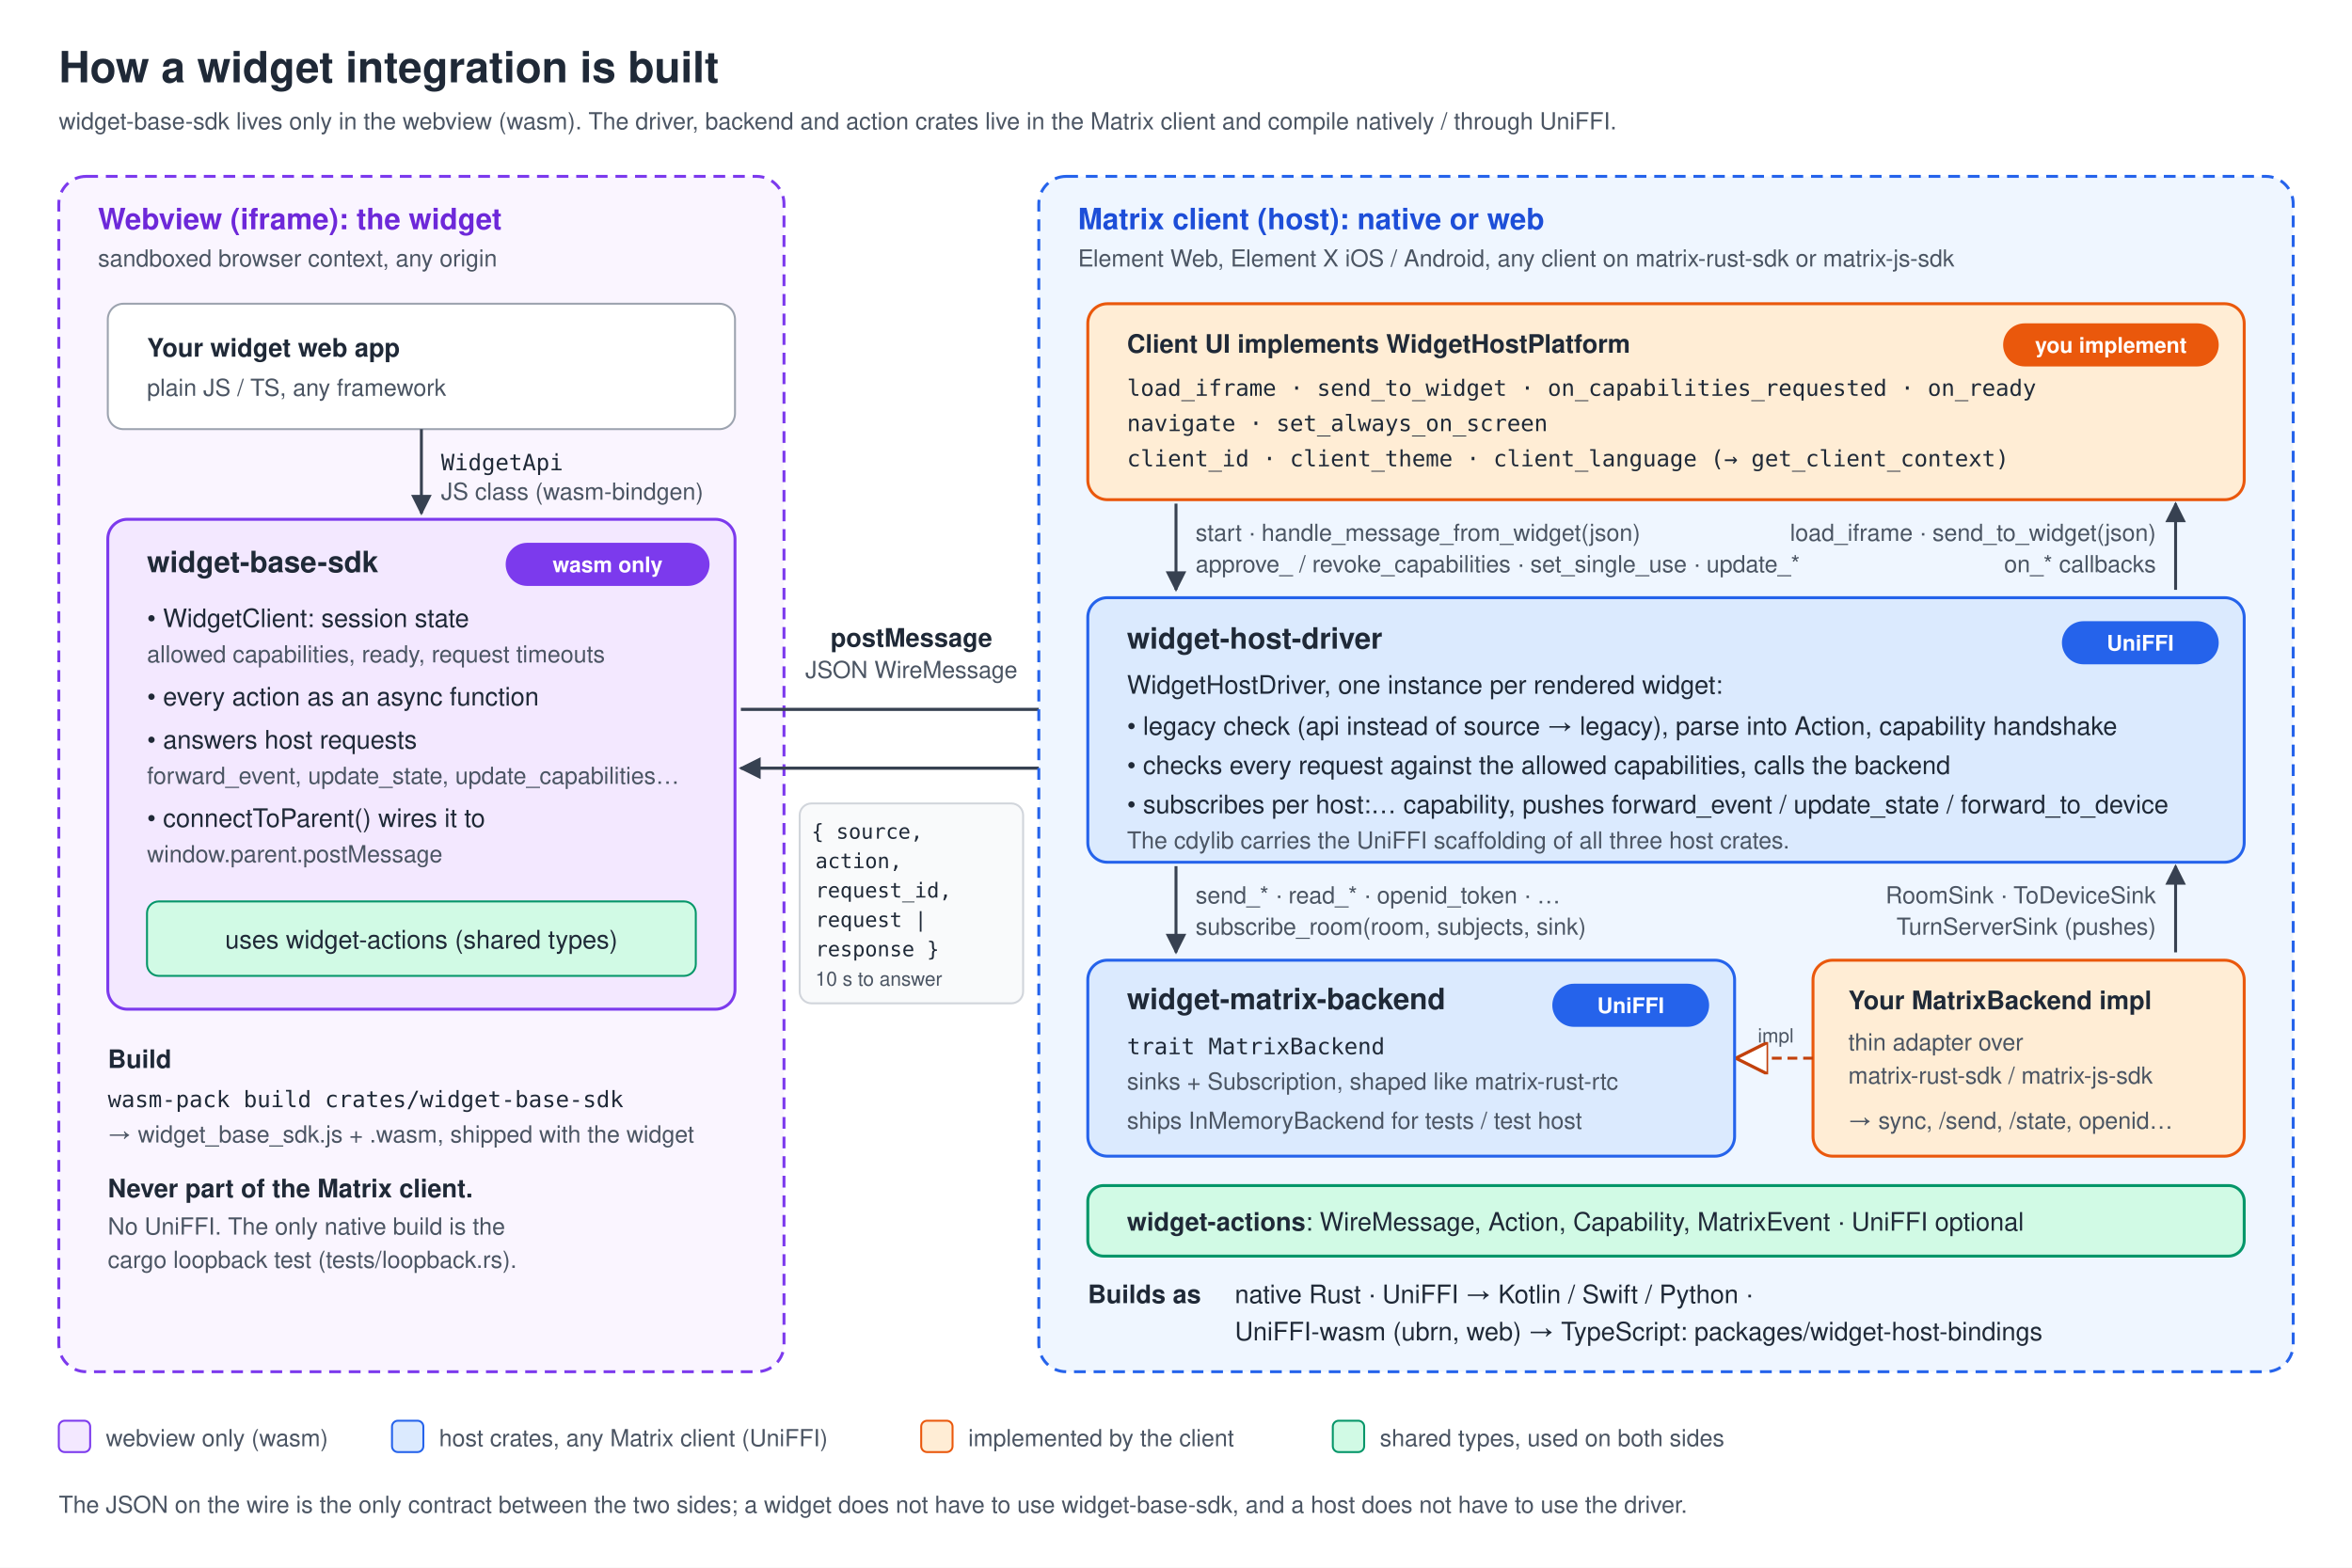
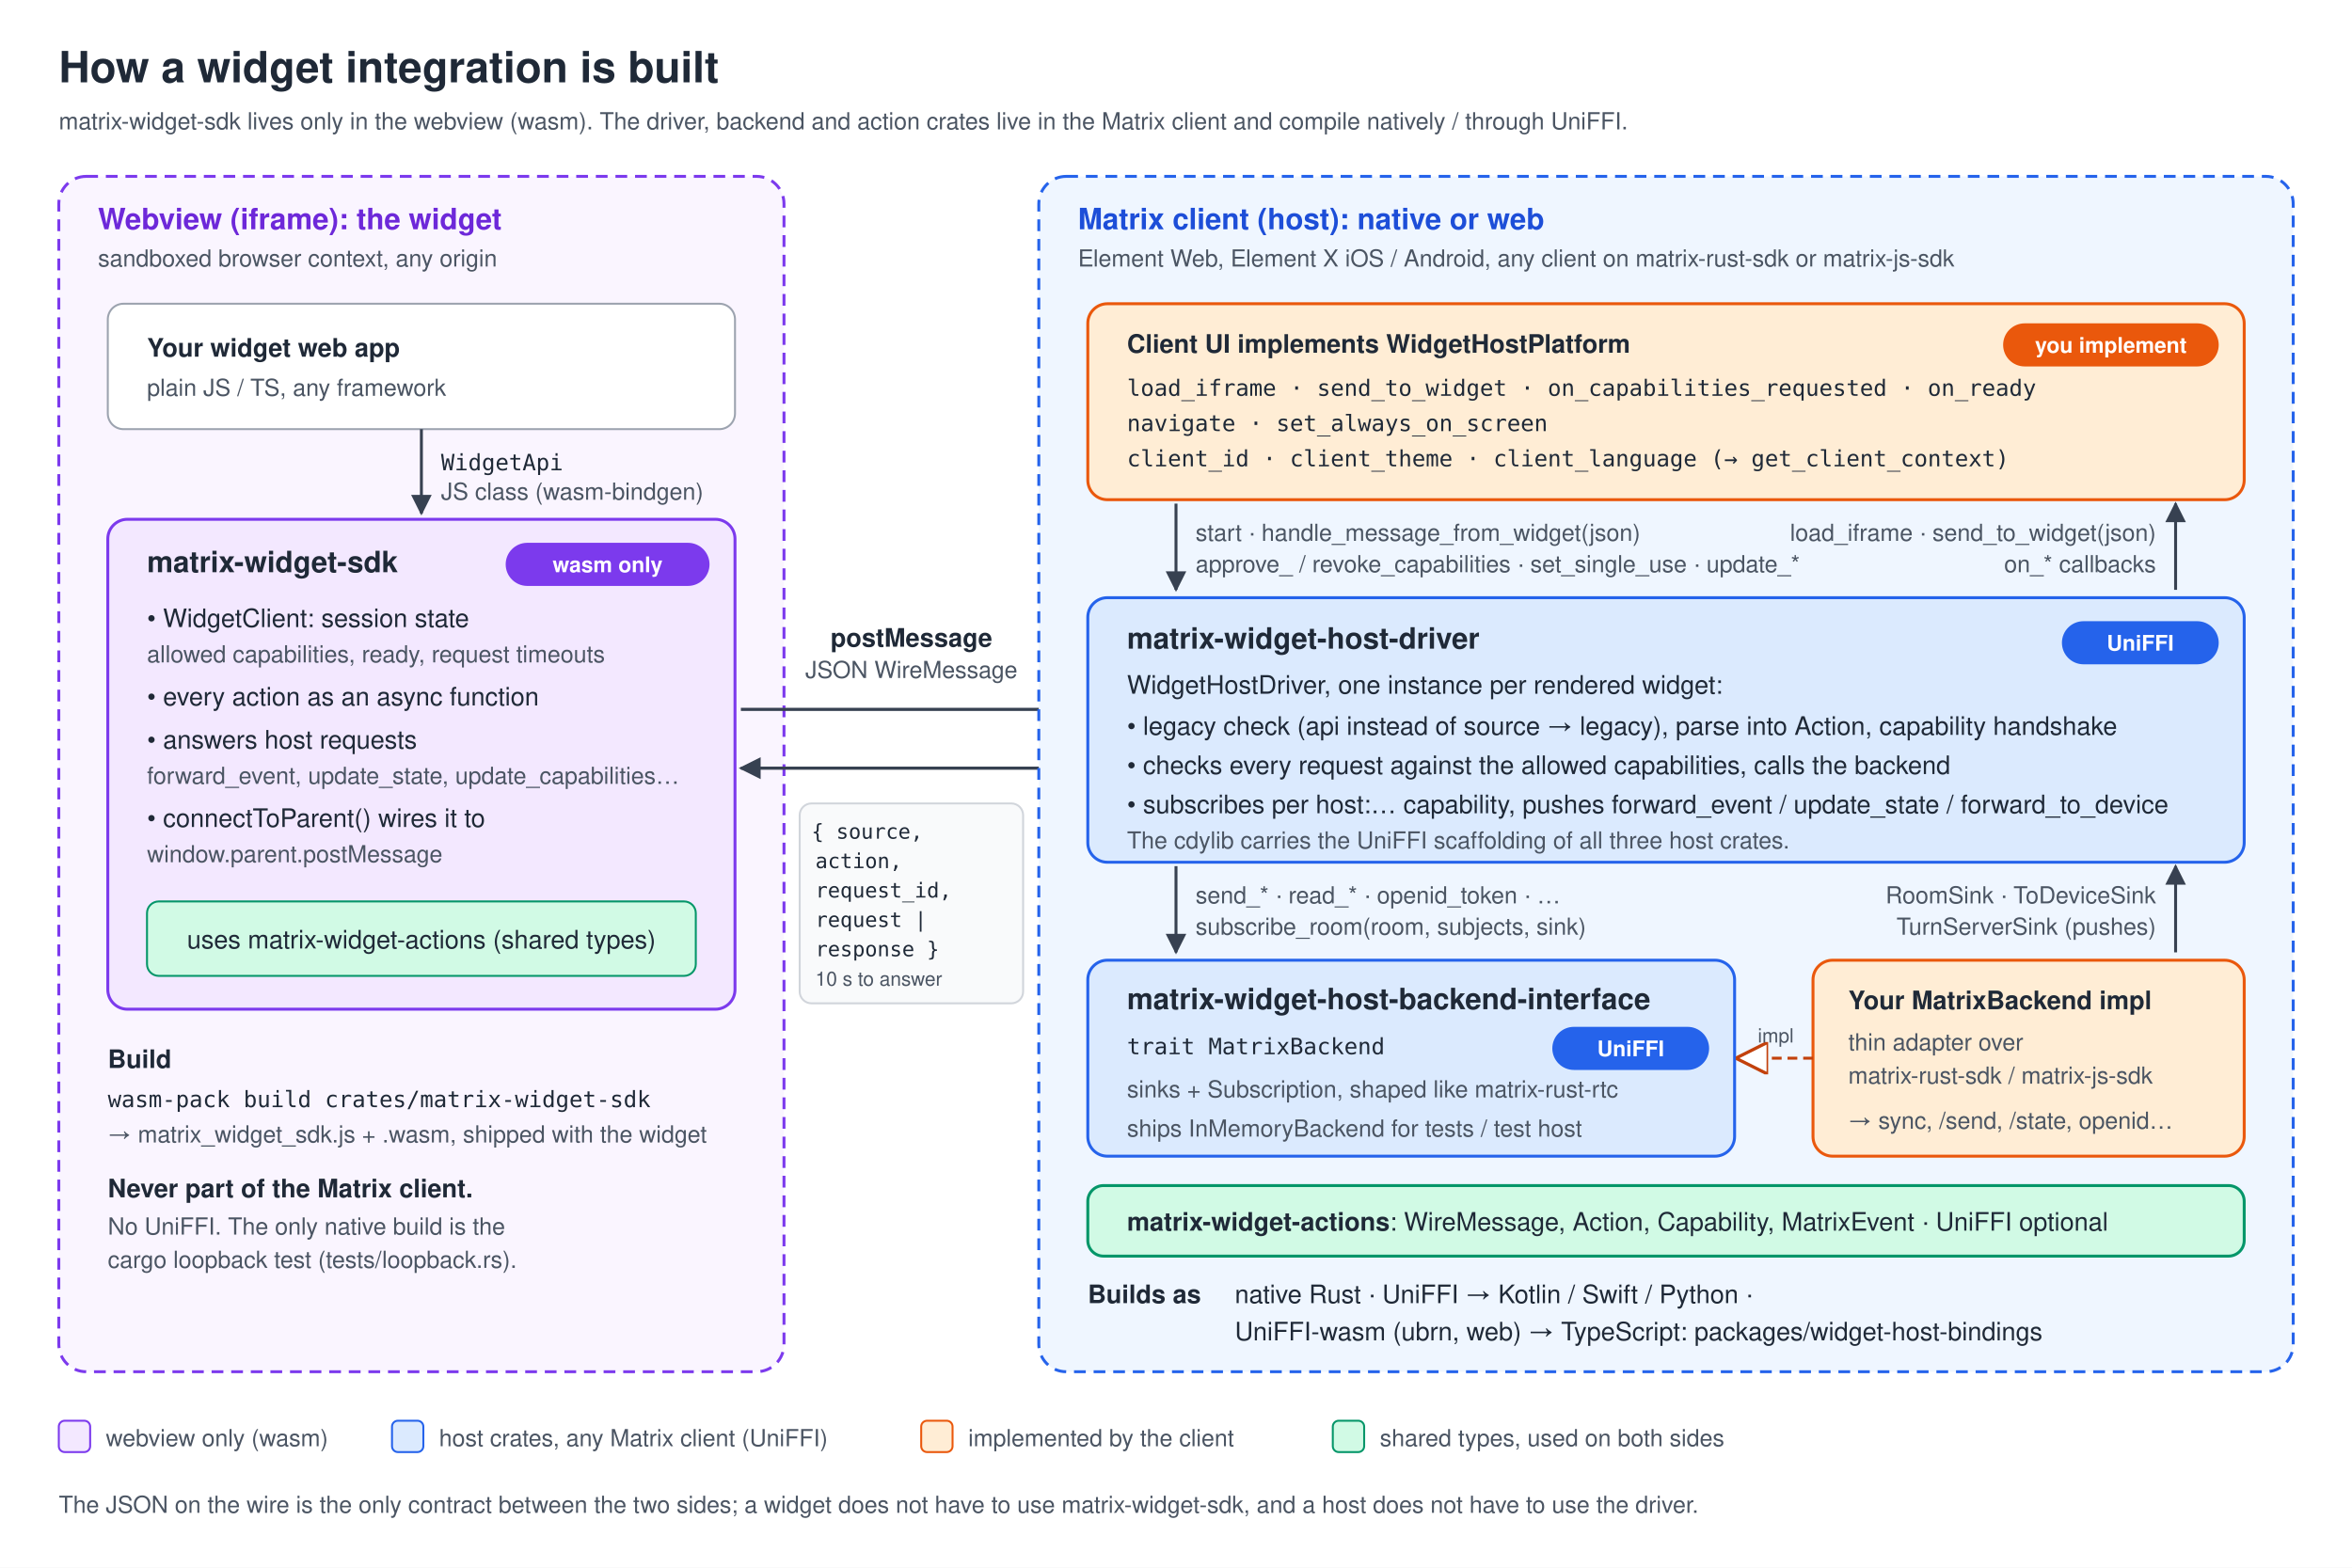
<svg xmlns="http://www.w3.org/2000/svg" viewBox="0 0 1200 800" width="1200" height="800" font-family="-apple-system, 'Segoe UI', Helvetica, Arial, sans-serif">
  <style>
    text { fill: #1f2937; white-space: pre; }
    .h1 { font-size: 22px; font-weight: 700; }
    .h2 { font-size: 15px; font-weight: 700; }
    .b { font-size: 13px; }
    .s { font-size: 12px; fill: #4b5563; }
    .m { font-family: ui-monospace, SFMono-Regular, Menlo, monospace; font-size: 11.5px; }
    .badge { font-size: 11px; font-weight: 700; fill: #ffffff; }
    .purple { fill: #6d28d9; }
    .blue { fill: #1d4ed8; }
  </style>
  <defs>
    <marker id="arr" viewBox="0 0 10 10" refX="9" refY="5" markerWidth="7" markerHeight="7" orient="auto-start-reverse">
      <path d="M0,0 L10,5 L0,10 z" fill="#374151" />
    </marker>
    <marker id="tri" viewBox="0 0 12 12" refX="11" refY="6" markerWidth="11" markerHeight="11" orient="auto">
      <path d="M0,0 L12,6 L0,12 z" fill="#ffffff" stroke="#c2410c" stroke-width="1.2" />
    </marker>
  </defs>
  <rect width="1200" height="800" fill="#ffffff" />
  <text x="30" y="42" class="h1">How a widget integration is built</text>
-   <text x="30" y="66" class="s">widget-base-sdk lives only in the webview (wasm). The driver, backend and action crates live in the Matrix client and compile natively / through UniFFI.</text>
+   <text x="30" y="66" class="s">matrix-widget-sdk lives only in the webview (wasm). The driver, backend and action crates live in the Matrix client and compile natively / through UniFFI.</text>
  <rect x="30" y="90" width="370" height="610" rx="14" fill="#faf5ff" stroke="#7c3aed" stroke-width="1.5" stroke-dasharray="6 4" />
  <text x="50" y="117" class="h2 purple">Webview (iframe): the widget</text>
  <text x="50" y="136" class="s">sandboxed browser context, any origin</text>
  <rect x="55" y="155" width="320" height="64" rx="8" fill="#ffffff" stroke="#9ca3af" />
  <text x="75" y="182" class="b" font-weight="700">Your widget web app</text>
  <text x="75" y="202" class="s">plain JS / TS, any framework</text>
  <line x1="215" y1="219" x2="215" y2="262" stroke="#374151" stroke-width="1.5" marker-end="url(#arr)" />
  <text x="225" y="240" class="m">WidgetApi</text>
  <text x="225" y="255" class="s">JS class (wasm-bindgen)</text>
  <rect x="55" y="265" width="320" height="250" rx="10" fill="#f3e8ff" stroke="#7c3aed" stroke-width="1.5" />
-   <text x="75" y="292" class="h2">widget-base-sdk</text>
+   <text x="75" y="292" class="h2">matrix-widget-sdk</text>
  <rect x="258" y="277" width="104" height="22" rx="11" fill="#7c3aed" />
  <text x="310" y="292" class="badge" text-anchor="middle">wasm only</text>
  <text x="75" y="320" class="b">• WidgetClient: session state</text>
  <text x="75" y="338" class="s">   allowed capabilities, ready, request timeouts</text>
  <text x="75" y="360" class="b">• every action as an async function</text>
  <text x="75" y="382" class="b">• answers host requests</text>
  <text x="75" y="400" class="s">   forward_event, update_state, update_capabilities…</text>
  <text x="75" y="422" class="b">• connectToParent() wires it to</text>
  <text x="75" y="440" class="s">   window.parent.postMessage</text>
  <rect x="75" y="460" width="280" height="38" rx="6" fill="#d1fae5" stroke="#059669" />
-   <text x="215" y="484" class="b" text-anchor="middle">uses widget-actions (shared types)</text>
+   <text x="215" y="484" class="b" text-anchor="middle">uses matrix-widget-actions (shared types)</text>
  <text x="55" y="545" class="b" font-weight="700">Build</text>
-   <text x="55" y="565" class="m">wasm-pack build crates/widget-base-sdk</text>
-   <text x="55" y="583" class="s">→ widget_base_sdk.js + .wasm, shipped with the widget</text>
+   <text x="55" y="565" class="m">wasm-pack build crates/matrix-widget-sdk</text>
+   <text x="55" y="583" class="s">→ matrix_widget_sdk.js + .wasm, shipped with the widget</text>
  <text x="55" y="611" class="b" font-weight="700">Never part of the Matrix client.</text>
  <text x="55" y="630" class="s">No UniFFI. The only native build is the</text>
  <text x="55" y="647" class="s">cargo loopback test (tests/loopback.rs).</text>
  <text x="465" y="330" class="b" font-weight="700" text-anchor="middle">postMessage</text>
  <text x="465" y="346" class="s" text-anchor="middle">JSON WireMessage</text>
  <line x1="378" y1="362" x2="552" y2="362" stroke="#374151" stroke-width="1.6" marker-end="url(#arr)" />
  <line x1="552" y1="392" x2="378" y2="392" stroke="#374151" stroke-width="1.6" marker-end="url(#arr)" />
  <rect x="408" y="410" width="114" height="102" rx="6" fill="#f9fafb" stroke="#d1d5db" />
  <text x="414" y="428" class="m" style="font-size:10.5px">{ source,</text>
  <text x="416" y="443" class="m" style="font-size:10.5px">  action,</text>
  <text x="416" y="458" class="m" style="font-size:10.5px">  request_id,</text>
  <text x="416" y="473" class="m" style="font-size:10.5px">  request |</text>
  <text x="416" y="488" class="m" style="font-size:10.5px">  response }</text>
  <text x="416" y="503" class="s" style="font-size:10px">10 s to answer</text>
  <rect x="530" y="90" width="640" height="610" rx="14" fill="#eff6ff" stroke="#2563eb" stroke-width="1.5" stroke-dasharray="6 4" />
  <text x="550" y="117" class="h2 blue">Matrix client (host): native or web</text>
  <text x="550" y="136" class="s">Element Web, Element X iOS / Android, any client on matrix-rust-sdk or matrix-js-sdk</text>
  <rect x="555" y="155" width="590" height="100" rx="10" fill="#ffedd5" stroke="#ea580c" stroke-width="1.5" />
  <text x="575" y="180" class="b" font-weight="700">Client UI implements WidgetHostPlatform</text>
  <rect x="1022" y="165" width="110" height="22" rx="11" fill="#ea580c" />
  <text x="1077" y="180" class="badge" text-anchor="middle">you implement</text>
  <text x="575" y="202" class="m">load_iframe · send_to_widget · on_capabilities_requested · on_ready</text>
  <text x="575" y="220" class="m">navigate · set_always_on_screen</text>
  <text x="575" y="238" class="m">client_id · client_theme · client_language   (→ get_client_context)</text>
  <line x1="600" y1="257" x2="600" y2="301" stroke="#374151" stroke-width="1.5" marker-end="url(#arr)" />
  <text x="610" y="276" class="s">start · handle_message_from_widget(json)</text>
  <text x="610" y="292" class="s">approve_ / revoke_capabilities · set_single_use · update_*</text>
  <line x1="1110" y1="301" x2="1110" y2="257" stroke="#374151" stroke-width="1.5" marker-end="url(#arr)" />
  <text x="1100" y="276" class="s" text-anchor="end">load_iframe · send_to_widget(json)</text>
  <text x="1100" y="292" class="s" text-anchor="end">on_* callbacks</text>
  <rect x="555" y="305" width="590" height="135" rx="10" fill="#dbeafe" stroke="#2563eb" stroke-width="1.5" />
-   <text x="575" y="331" class="h2">widget-host-driver</text>
+   <text x="575" y="331" class="h2">matrix-widget-host-driver</text>
  <rect x="1052" y="317" width="80" height="22" rx="11" fill="#2563eb" />
  <text x="1092" y="332" class="badge" text-anchor="middle">UniFFI</text>
  <text x="575" y="354" class="b">WidgetHostDriver, one instance per rendered widget:</text>
  <text x="575" y="375" class="b">• legacy check (api instead of source → legacy), parse into Action, capability handshake</text>
  <text x="575" y="395" class="b">• checks every request against the allowed capabilities, calls the backend</text>
  <text x="575" y="415" class="b">• subscribes per host:… capability, pushes forward_event / update_state / forward_to_device</text>
  <text x="575" y="433" class="s">The cdylib carries the UniFFI scaffolding of all three host crates.</text>
  <line x1="600" y1="442" x2="600" y2="486" stroke="#374151" stroke-width="1.5" marker-end="url(#arr)" />
  <text x="610" y="461" class="s">send_* · read_* · openid_token · …</text>
  <text x="610" y="477" class="s">subscribe_room(room, subjects, sink)</text>
  <line x1="1110" y1="486" x2="1110" y2="442" stroke="#374151" stroke-width="1.5" marker-end="url(#arr)" />
  <text x="1100" y="461" class="s" text-anchor="end">RoomSink · ToDeviceSink</text>
  <text x="1100" y="477" class="s" text-anchor="end">TurnServerSink (pushes)</text>
  <rect x="555" y="490" width="330" height="100" rx="10" fill="#dbeafe" stroke="#2563eb" stroke-width="1.5" />
-   <text x="575" y="515" class="h2">widget-matrix-backend</text>
-   <rect x="792" y="502" width="80" height="22" rx="11" fill="#2563eb" />
-   <text x="832" y="517" class="badge" text-anchor="middle">UniFFI</text>
+   <text x="575" y="515" class="h2">matrix-widget-host-backend-interface</text>
+   <rect x="792" y="524" width="80" height="22" rx="11" fill="#2563eb" />
+   <text x="832" y="539" class="badge" text-anchor="middle">UniFFI</text>
  <text x="575" y="538" class="m">trait MatrixBackend</text>
-   <text x="575" y="556" class="s">sinks + Subscription, shaped like matrix-rust-rtc</text>
-   <text x="575" y="576" class="s">ships InMemoryBackend for tests / test host</text>
+   <text x="575" y="560" class="s">sinks + Subscription, shaped like matrix-rust-rtc</text>
+   <text x="575" y="580" class="s">ships InMemoryBackend for tests / test host</text>
  <rect x="925" y="490" width="220" height="100" rx="10" fill="#ffedd5" stroke="#ea580c" stroke-width="1.5" />
  <text x="943" y="515" class="b" font-weight="700">Your MatrixBackend impl</text>
  <text x="943" y="536" class="s">thin adapter over</text>
  <text x="943" y="553" class="s">matrix-rust-sdk / matrix-js-sdk</text>
  <text x="943" y="576" class="s">→ sync, /send, /state, openid…</text>
  <line x1="925" y1="540" x2="887" y2="540" stroke="#c2410c" stroke-width="1.5" stroke-dasharray="5 3" marker-end="url(#tri)" />
  <text x="906" y="532" class="s" text-anchor="middle" style="font-size:10px">impl</text>
  <rect x="555" y="605" width="590" height="36" rx="8" fill="#d1fae5" stroke="#059669" stroke-width="1.5" />
  <text x="575" y="628" class="b">
-     <tspan font-weight="700">widget-actions</tspan>: WireMessage, Action, Capability, MatrixEvent · UniFFI optional</text>
+     <tspan font-weight="700">matrix-widget-actions</tspan>: WireMessage, Action, Capability, MatrixEvent · UniFFI optional</text>
  <text x="555" y="665" class="b" font-weight="700">Builds as</text>
  <text x="630" y="665" class="b">native Rust · UniFFI → Kotlin / Swift / Python ·</text>
  <text x="630" y="684" class="b">UniFFI-wasm (ubrn, web) → TypeScript: packages/widget-host-bindings</text>
  <rect x="30" y="725" width="16" height="16" rx="3" fill="#f3e8ff" stroke="#7c3aed" />
  <text x="54" y="738" class="s">webview only (wasm)</text>
  <rect x="200" y="725" width="16" height="16" rx="3" fill="#dbeafe" stroke="#2563eb" />
  <text x="224" y="738" class="s">host crates, any Matrix client (UniFFI)</text>
  <rect x="470" y="725" width="16" height="16" rx="3" fill="#ffedd5" stroke="#ea580c" />
  <text x="494" y="738" class="s">implemented by the client</text>
  <rect x="680" y="725" width="16" height="16" rx="3" fill="#d1fae5" stroke="#059669" />
  <text x="704" y="738" class="s">shared types, used on both sides</text>
-   <text x="30" y="772" class="s">The JSON on the wire is the only contract between the two sides; a widget does not have to use widget-base-sdk, and a host does not have to use the driver.</text>
+   <text x="30" y="772" class="s">The JSON on the wire is the only contract between the two sides; a widget does not have to use matrix-widget-sdk, and a host does not have to use the driver.</text>
</svg>
